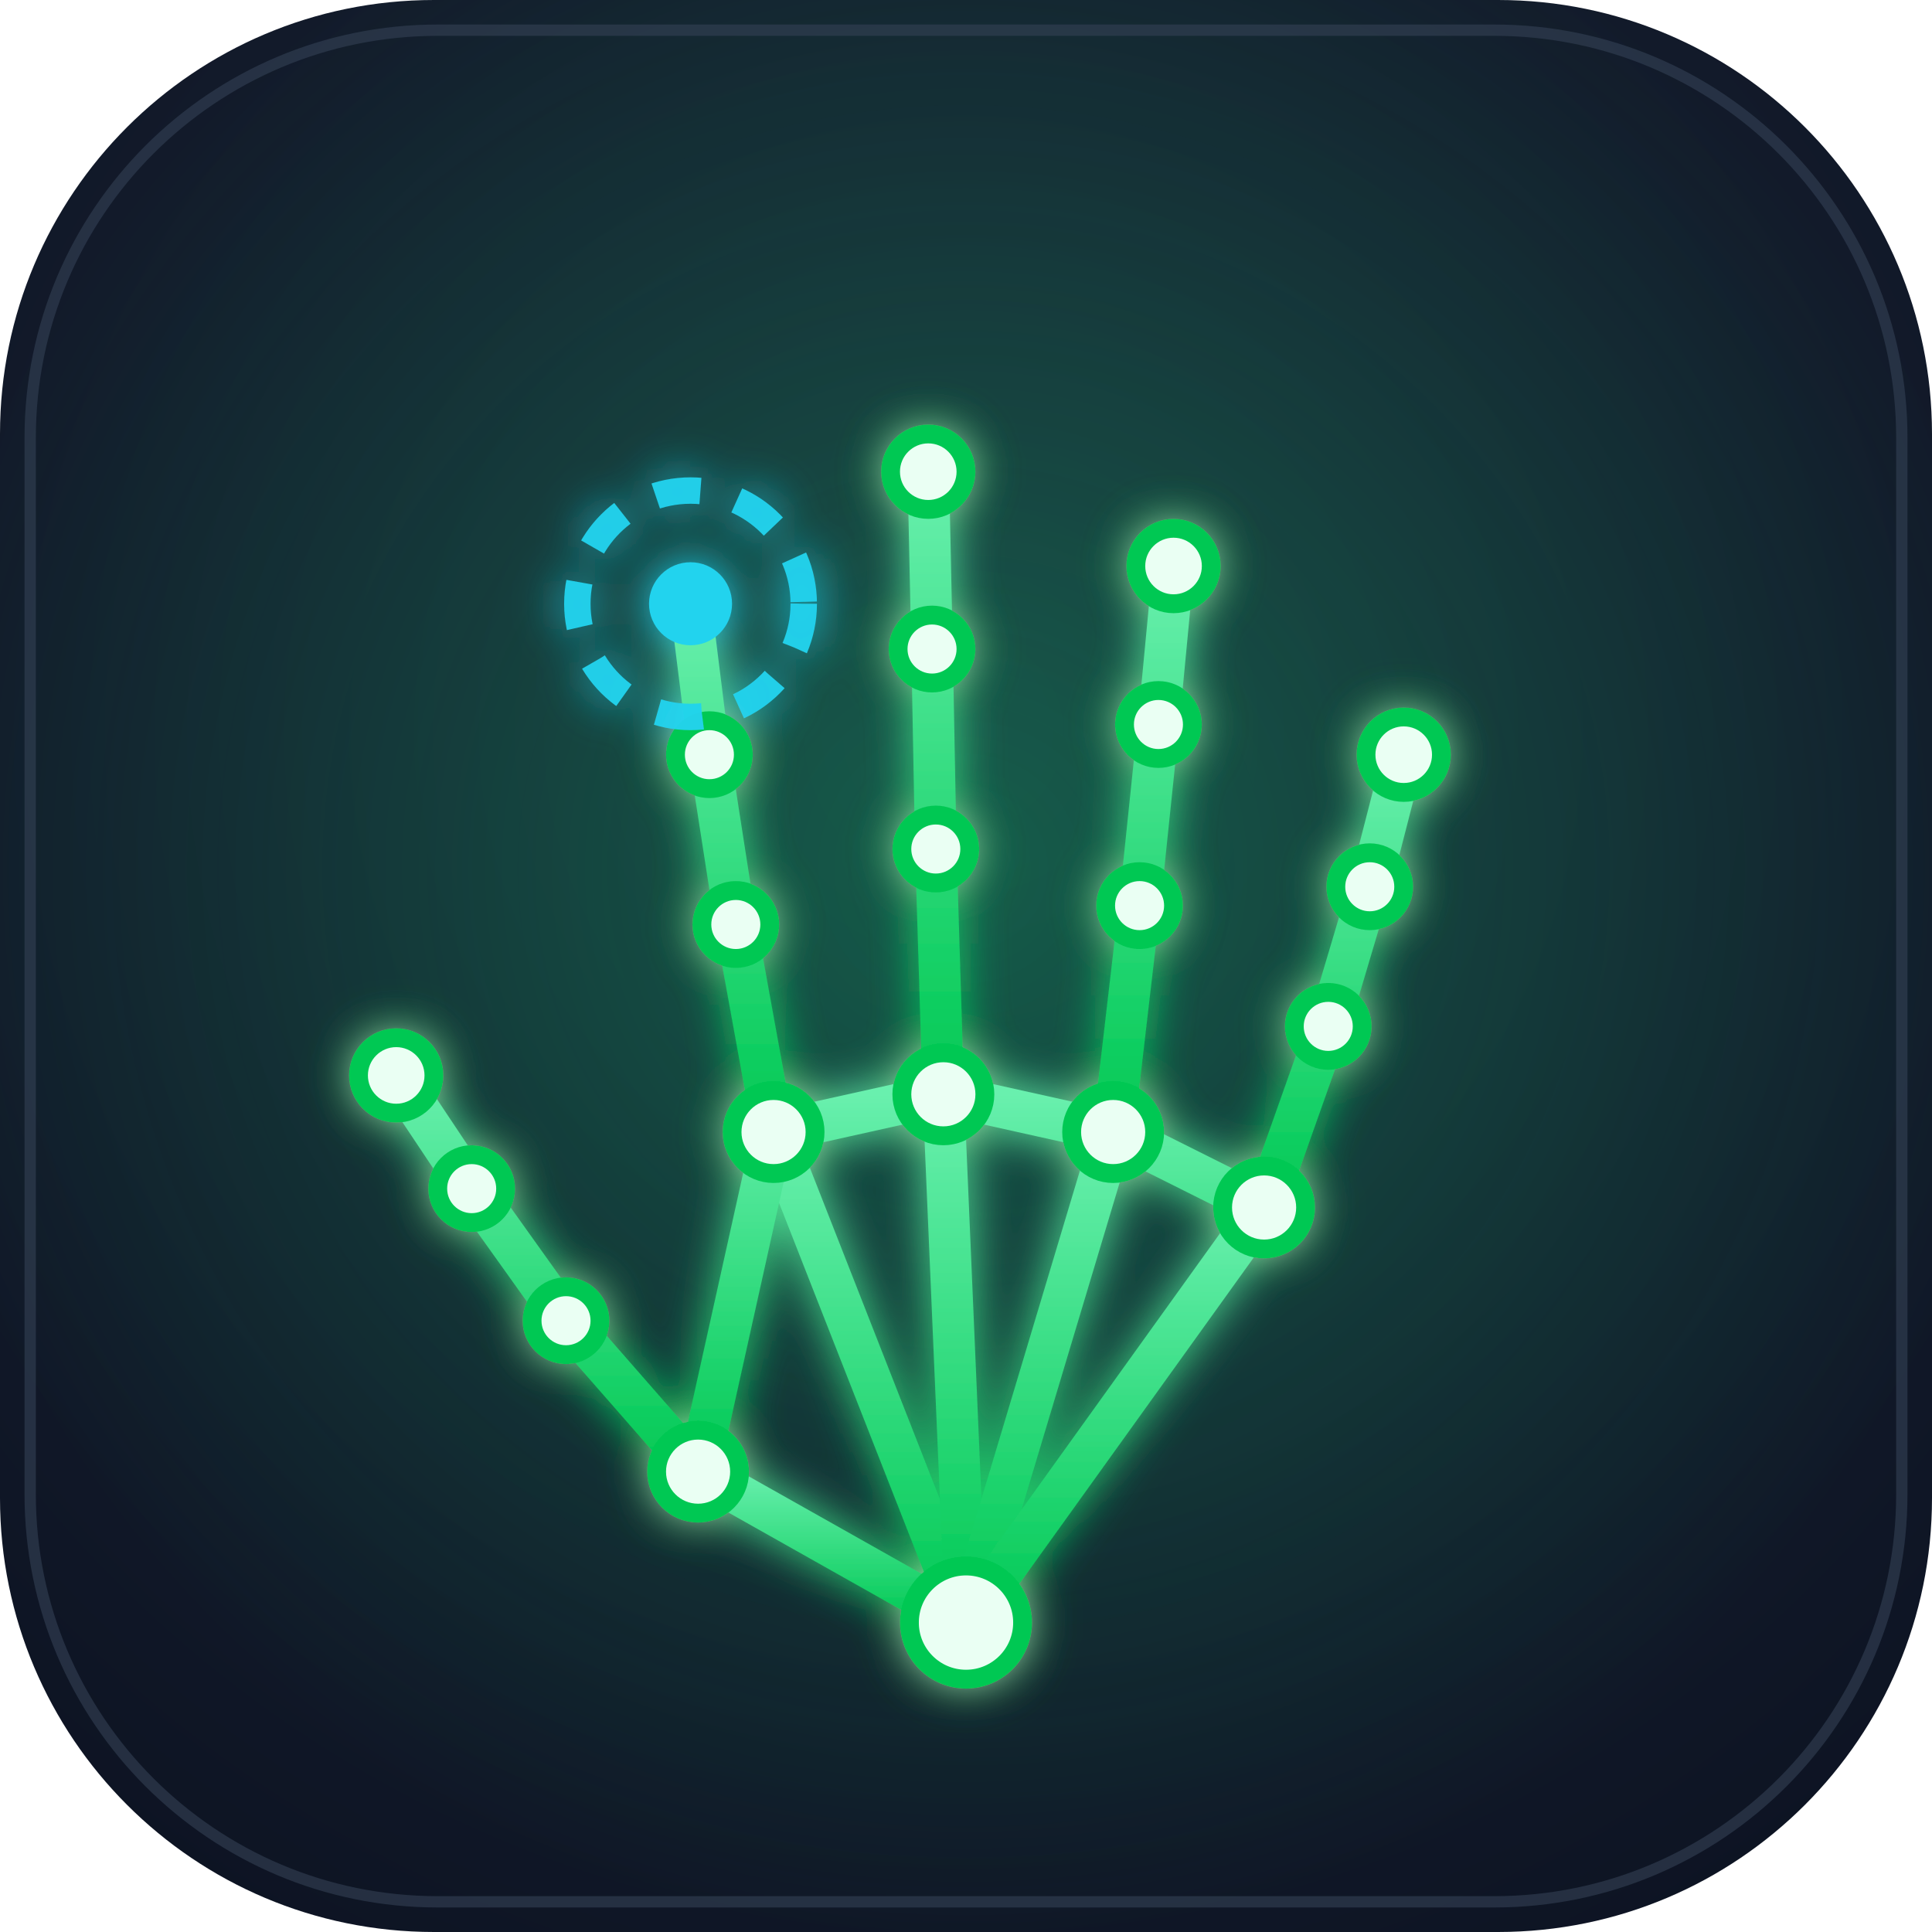
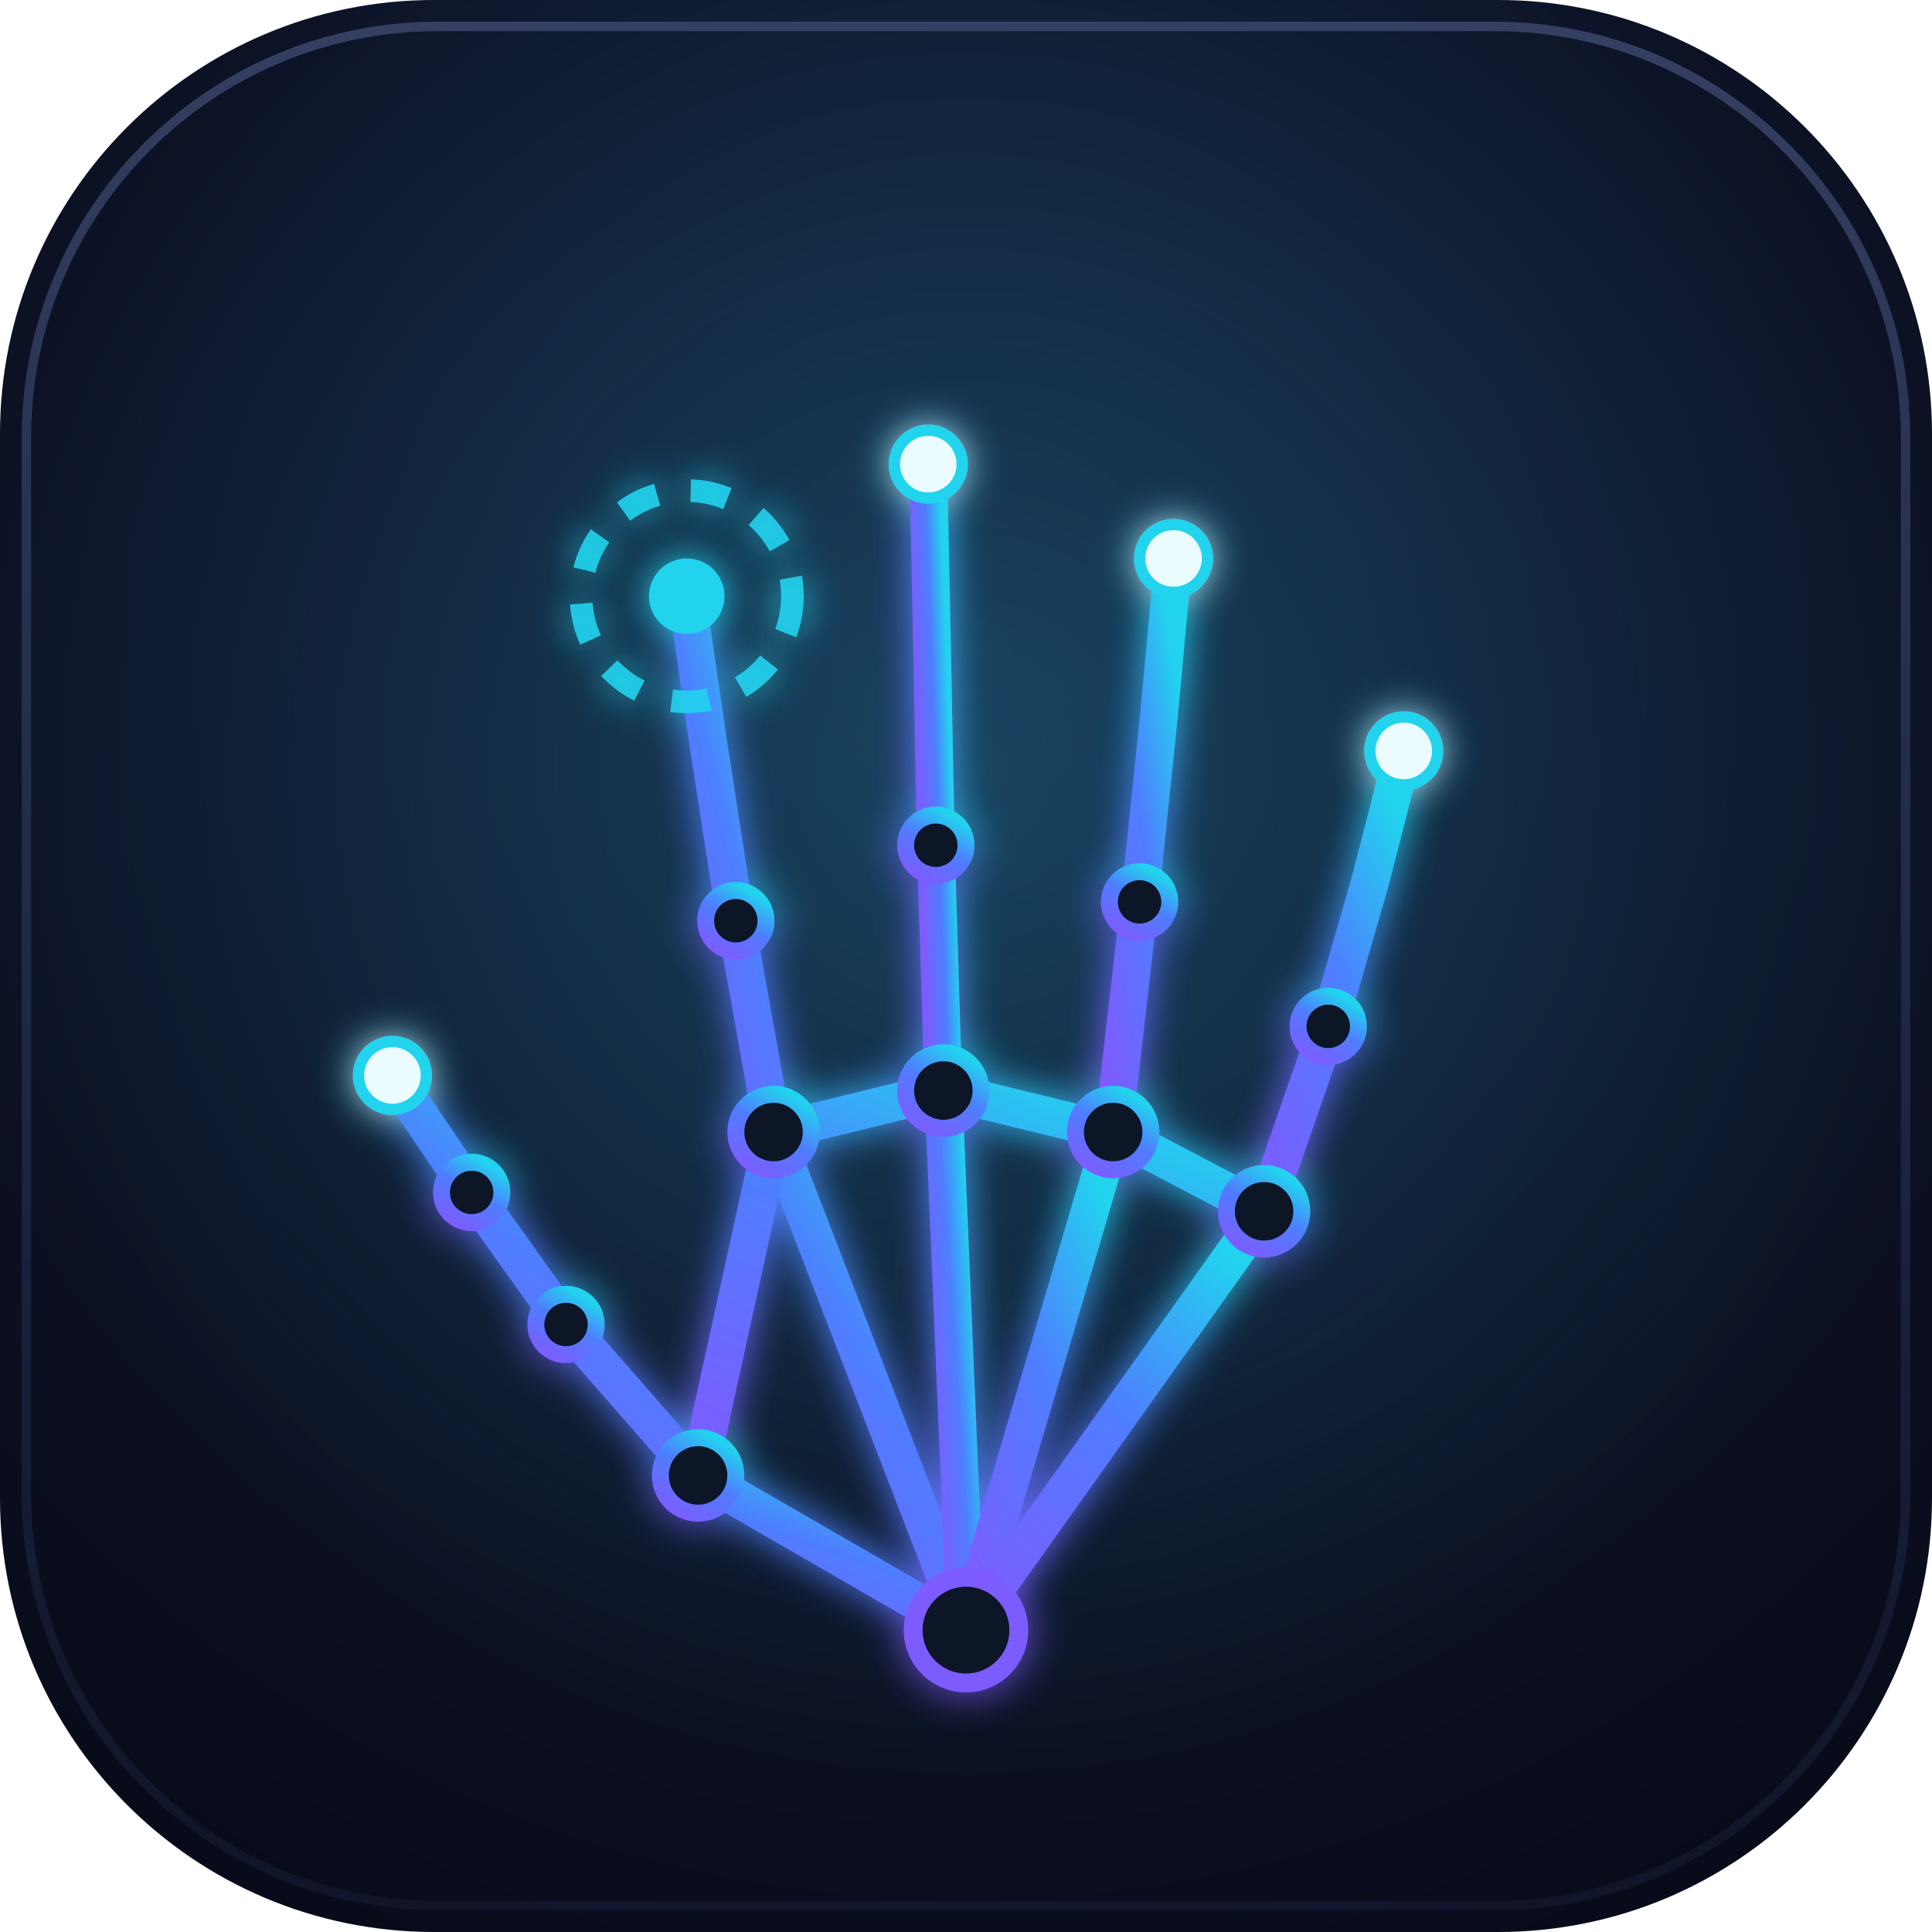
<svg xmlns="http://www.w3.org/2000/svg" viewBox="0 0 512 512" width="512" height="512">
  <defs>
-     <radialGradient id="bg" cx="50%" cy="38%" r="80%">
-       <stop offset="0%" stop-color="#1e293b" />
-       <stop offset="100%" stop-color="#0b1120" />
+     <radialGradient id="bg" cx="50%" cy="34%" r="85%">
+       <stop offset="0%" stop-color="#161c3a" />
+       <stop offset="55%" stop-color="#0d1226" />
+       <stop offset="100%" stop-color="#060814" />
    </radialGradient>
-     <radialGradient id="glow" cx="50%" cy="45%" r="55%">
-       <stop offset="0%" stop-color="#00e676" stop-opacity="0.28" />
-       <stop offset="100%" stop-color="#00e676" stop-opacity="0" />
+     <radialGradient id="glow" cx="50%" cy="40%" r="52%">
+       <stop offset="0%" stop-color="#22d3ee" stop-opacity="0.22" />
+       <stop offset="100%" stop-color="#22d3ee" stop-opacity="0" />
    </radialGradient>
-     <linearGradient id="stroke" x1="0" y1="1" x2="0" y2="0">
-       <stop offset="0%" stop-color="#00c853" />
-       <stop offset="100%" stop-color="#69f0ae" />
+     <linearGradient id="stroke" x1="0.12" y1="1" x2="0.72" y2="0">
+       <stop offset="0%" stop-color="#7c5cff" />
+       <stop offset="55%" stop-color="#4f7dff" />
+       <stop offset="100%" stop-color="#22d3ee" />
+     </linearGradient>
+     <linearGradient id="rim" x1="0" y1="0" x2="0" y2="1">
+       <stop offset="0%" stop-color="#3a4468" stop-opacity="0.9" />
+       <stop offset="100%" stop-color="#1b2340" stop-opacity="0.4" />
    </linearGradient>
    <filter id="soft" x="-40%" y="-40%" width="180%" height="180%">
-       <feGaussianBlur stdDeviation="6" result="b" />
+       <feGaussianBlur stdDeviation="5" result="b" />
      <feMerge>
        <feMergeNode in="b" />
        <feMergeNode in="SourceGraphic" />
      </feMerge>
    </filter>
  </defs>
  <rect x="0" y="0" width="512" height="512" rx="115" fill="url(#bg)" />
  <rect x="0" y="0" width="512" height="512" rx="115" fill="url(#glow)" />
-   <rect x="8" y="8" width="496" height="496" rx="108" fill="none" stroke="#334155" stroke-width="3" opacity="0.6" />
+   <rect x="7" y="7" width="498" height="498" rx="109" fill="none" stroke="url(#rim)" stroke-width="2.5" />
  <g filter="url(#soft)">
-     <g stroke="url(#stroke)" stroke-width="11" stroke-linecap="round" fill="none">
-       <path d="M256 430 L185 390" />
-       <path d="M256 430 L205 300" />
-       <path d="M256 430 L250 290" />
-       <path d="M256 430 L295 300" />
-       <path d="M256 430 L335 320" />
-       <path d="M185 390 L205 300 L250 290 L295 300 L335 320" />
-       <path d="M185 390 L150 350 L125 315 L105 285" />
-       <path d="M205 300 L195 245 L188 200 L183 160" />
-       <path d="M250 290 L248 225 L247 172 L246 125" />
-       <path d="M295 300 L302 240 L307 192 L311 150" />
-       <path d="M335 320 L352 272 L363 235 L372 200" />
+     <g stroke="url(#stroke)" stroke-width="10" stroke-linecap="round" stroke-linejoin="round" fill="none">
+       <path d="M256 432 L185 391" />
+       <path d="M256 432 L205 300" />
+       <path d="M256 432 L250 289" />
+       <path d="M256 432 L295 300" />
+       <path d="M256 432 L335 321" />
+       <path d="M185 391 L205 300 L250 289 L295 300 L335 321" />
+       <path d="M185 391 L150 351 L125 316 L104 285" />
+       <path d="M205 300 L195 244 L188 199 L182 158" />
+       <path d="M250 289 L248 224 L247 171 L246 123" />
+       <path d="M295 300 L302 239 L307 191 L311 148" />
+       <path d="M335 321 L352 272 L363 234 L372 199" />
    </g>
-     <g fill="#eafff3" stroke="#00c853" stroke-width="5">
-       <circle cx="256" cy="430" r="15" />
-       <circle cx="185" cy="390" r="11" />
-       <circle cx="205" cy="300" r="11" />
-       <circle cx="250" cy="290" r="11" />
-       <circle cx="295" cy="300" r="11" />
-       <circle cx="335" cy="320" r="11" />
-       <circle cx="150" cy="350" r="9" />
-       <circle cx="125" cy="315" r="9" />
-       <circle cx="105" cy="285" r="10" />
-       <circle cx="195" cy="245" r="9" />
-       <circle cx="188" cy="200" r="9" />
-       <circle cx="248" cy="225" r="9" />
-       <circle cx="247" cy="172" r="9" />
-       <circle cx="246" cy="125" r="10" />
-       <circle cx="302" cy="240" r="9" />
-       <circle cx="307" cy="192" r="9" />
-       <circle cx="311" cy="150" r="10" />
-       <circle cx="352" cy="272" r="9" />
-       <circle cx="363" cy="235" r="9" />
-       <circle cx="372" cy="200" r="10" />
+     <g fill="#0d1226" stroke="url(#stroke)" stroke-width="4.5">
+       <circle cx="185" cy="391" r="10" />
+       <circle cx="205" cy="300" r="10" />
+       <circle cx="250" cy="289" r="10" />
+       <circle cx="295" cy="300" r="10" />
+       <circle cx="335" cy="321" r="10" />
+       <circle cx="150" cy="351" r="8" />
+       <circle cx="125" cy="316" r="8" />
+       <circle cx="195" cy="244" r="8" />
+       <circle cx="248" cy="224" r="8" />
+       <circle cx="302" cy="239" r="8" />
+       <circle cx="352" cy="272" r="8" />
    </g>
-     <circle cx="183" cy="160" r="30" fill="none" stroke="#22d3ee" stroke-width="7" stroke-dasharray="12 10" opacity="0.95" />
-     <circle cx="183" cy="160" r="11" fill="#22d3ee" />
+     <circle cx="256" cy="432" r="14" fill="#0d1226" stroke="#7c5cff" stroke-width="5" />
+     <g fill="#eafcff" stroke="#22d3ee" stroke-width="3">
+       <circle cx="104" cy="285" r="9" />
+       <circle cx="246" cy="123" r="9" />
+       <circle cx="311" cy="148" r="9" />
+       <circle cx="372" cy="199" r="9" />
+     </g>
+     <circle cx="182" cy="158" r="28" fill="none" stroke="#22d3ee" stroke-width="6" stroke-dasharray="10 9" opacity="0.9" />
+     <circle cx="182" cy="158" r="10" fill="#22d3ee" />
  </g>
</svg>
